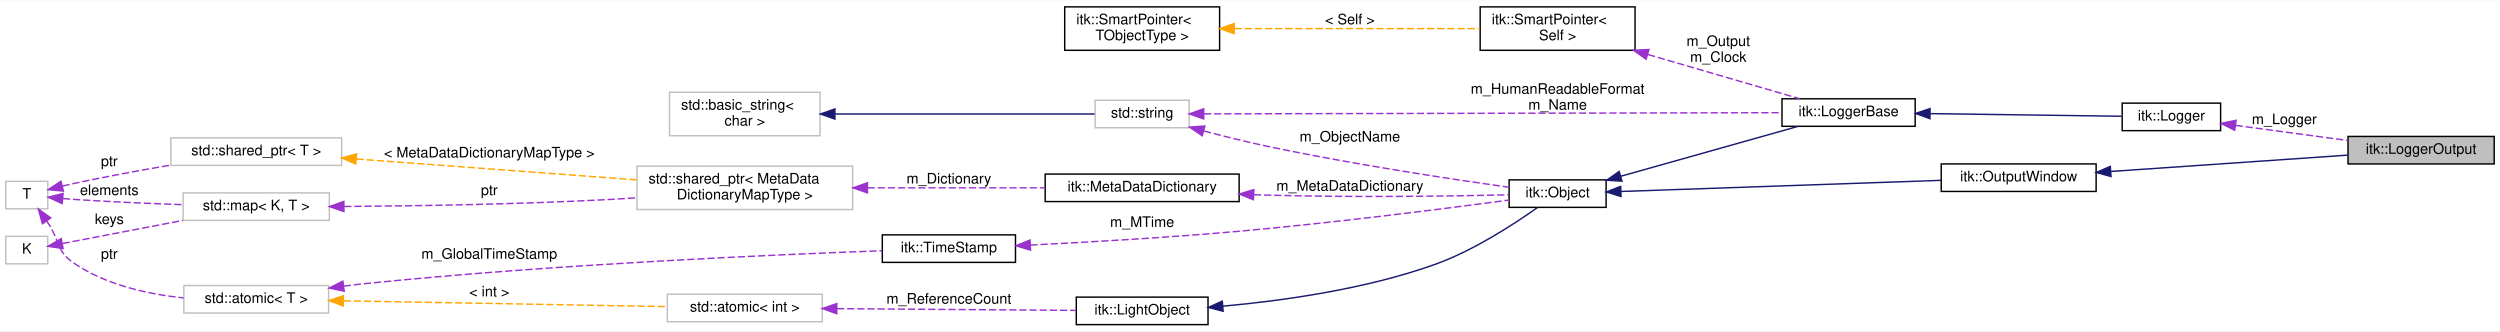
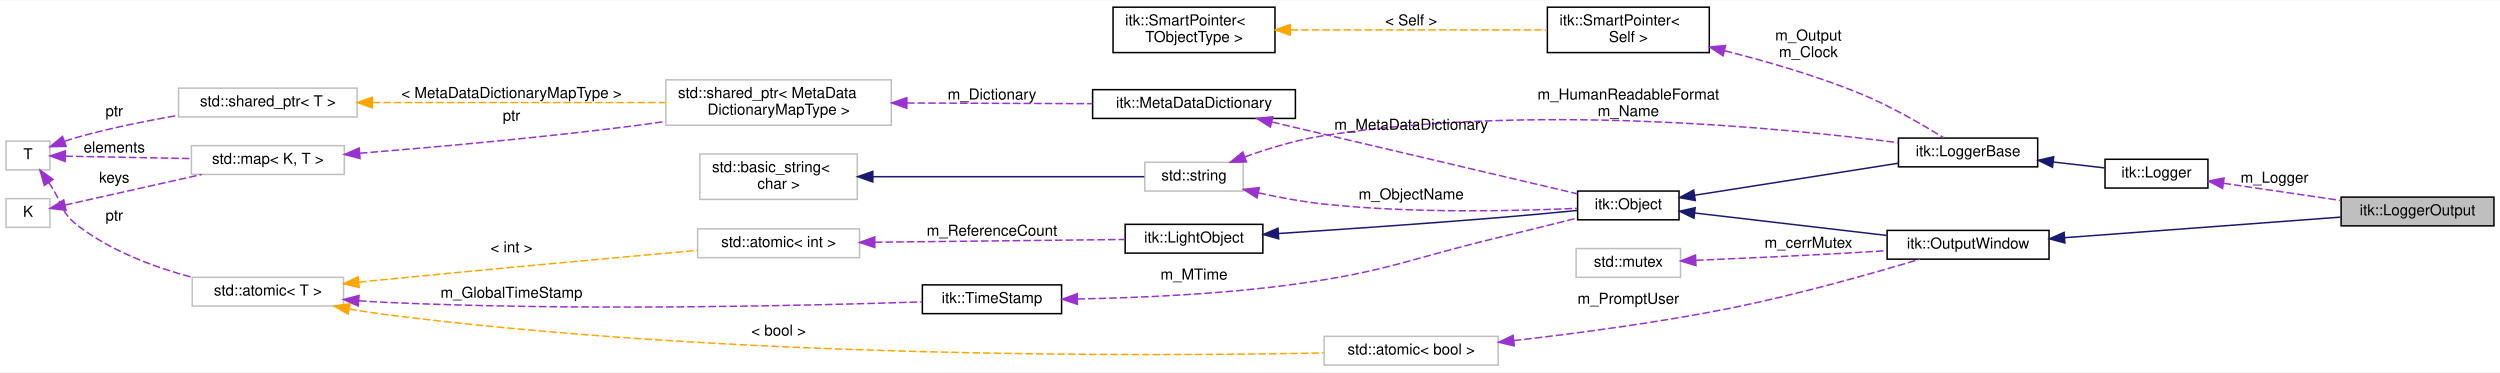
- <svg xmlns="http://www.w3.org/2000/svg" xmlns:xlink="http://www.w3.org/1999/xlink" width="1727pt" height="229pt" viewBox="0.00 0.00 1727.00 228.50">
-   <g id="graph0" class="graph" transform="scale(1 1) rotate(0) translate(4 224.5)">
-     <polygon fill="white" stroke="transparent" points="-4,4 -4,-224.5 1723,-224.5 1723,4 -4,4" />
+ <svg xmlns="http://www.w3.org/2000/svg" xmlns:xlink="http://www.w3.org/1999/xlink" width="1652pt" height="246pt" viewBox="0.00 0.00 1652.00 245.50">
+   <g id="graph0" class="graph" transform="scale(1 1) rotate(0) translate(4 241.5)">
+     <polygon fill="white" stroke="transparent" points="-4,4 -4,-241.5 1648,-241.5 1648,4 -4,4" />
    <g id="node1" class="node">
      <g id="a_node1">
        <a xlink:title="Used for overriding itk::OutputWindow to redirect messages to itk::Logger.">
-           <polygon fill="#bfbfbf" stroke="black" points="1618,-111.5 1618,-130.5 1719,-130.5 1719,-111.5 1618,-111.5" />
-           <text text-anchor="middle" x="1668.5" y="-118.5" font-family="Helvetica,sans-Serif" font-size="10.00">itk::LoggerOutput</text>
+           <polygon fill="#bfbfbf" stroke="black" points="1543,-92.5 1543,-111.5 1644,-111.5 1644,-92.5 1543,-92.5" />
+           <text text-anchor="middle" x="1593.5" y="-99.5" font-family="Helvetica,sans-Serif" font-size="10.00">itk::LoggerOutput</text>
        </a>
      </g>
    </g>
    <g id="node2" class="node">
      <g id="a_node2">
        <a xlink:href="classitk_1_1OutputWindow.html" target="_top" xlink:title="Messages sent from the system are collected by this object.">
-           <polygon fill="white" stroke="black" points="1337,-92.5 1337,-111.5 1444,-111.5 1444,-92.5 1337,-92.5" />
-           <text text-anchor="middle" x="1390.5" y="-99.5" font-family="Helvetica,sans-Serif" font-size="10.00">itk::OutputWindow</text>
+           <polygon fill="white" stroke="black" points="1243,-70.5 1243,-89.5 1350,-89.5 1350,-70.5 1243,-70.5" />
+           <text text-anchor="middle" x="1296.5" y="-77.5" font-family="Helvetica,sans-Serif" font-size="10.00">itk::OutputWindow</text>
        </a>
      </g>
    </g>
    <g id="edge1" class="edge">
-       <path fill="none" stroke="midnightblue" d="M1454.35,-106.33C1503.93,-109.74 1572.14,-114.44 1617.92,-117.59" />
-       <polygon fill="midnightblue" stroke="midnightblue" points="1454.28,-102.81 1444.06,-105.62 1453.8,-109.8 1454.28,-102.81" />
+       <path fill="none" stroke="midnightblue" d="M1360.46,-84.7C1414.88,-88.75 1492.48,-94.54 1542.67,-98.28" />
+       <polygon fill="midnightblue" stroke="midnightblue" points="1360.47,-81.19 1350.24,-83.93 1359.95,-88.17 1360.47,-81.19" />
    </g>
    <g id="node3" class="node">
      <g id="a_node3">
        <a xlink:href="classitk_1_1Object.html" target="_top" xlink:title="Base class for most ITK classes.">
-           <polygon fill="white" stroke="black" points="1038.5,-81.5 1038.5,-100.5 1105.5,-100.5 1105.5,-81.5 1038.5,-81.5" />
-           <text text-anchor="middle" x="1072" y="-88.5" font-family="Helvetica,sans-Serif" font-size="10.00">itk::Object</text>
+           <polygon fill="white" stroke="black" points="1038.5,-96.5 1038.5,-115.5 1105.5,-115.5 1105.5,-96.5 1038.5,-96.5" />
+           <text text-anchor="middle" x="1072" y="-103.5" font-family="Helvetica,sans-Serif" font-size="10.00">itk::Object</text>
        </a>
      </g>
    </g>
    <g id="edge2" class="edge">
-       <path fill="none" stroke="midnightblue" d="M1115.85,-92.49C1173.22,-94.48 1274.91,-98.02 1336.86,-100.17" />
-       <polygon fill="midnightblue" stroke="midnightblue" points="1115.79,-88.99 1105.68,-92.14 1115.55,-95.98 1115.79,-88.99" />
-     </g>
-     <g id="node17" class="node">
-       <g id="a_node17">
+       <path fill="none" stroke="midnightblue" d="M1116.05,-100.97C1152.21,-96.74 1204.01,-90.69 1242.67,-86.17" />
+       <polygon fill="midnightblue" stroke="midnightblue" points="1115.36,-97.53 1105.83,-102.16 1116.17,-104.48 1115.36,-97.53" />
+     </g>
+     <g id="node19" class="node">
+       <g id="a_node19">
        <a xlink:href="classitk_1_1LoggerBase.html" target="_top" xlink:title="Used for logging information during a run.">
-           <polygon fill="white" stroke="black" points="1227,-137.5 1227,-156.5 1319,-156.5 1319,-137.5 1227,-137.5" />
-           <text text-anchor="middle" x="1273" y="-144.5" font-family="Helvetica,sans-Serif" font-size="10.00">itk::LoggerBase</text>
-         </a>
-       </g>
-     </g>
-     <g id="edge20" class="edge">
-       <path fill="none" stroke="midnightblue" d="M1115.75,-103.03C1152.33,-113.33 1204.31,-127.95 1238.09,-137.46" />
-       <polygon fill="midnightblue" stroke="midnightblue" points="1116.44,-99.59 1105.86,-100.25 1114.54,-106.33 1116.44,-99.59" />
+           <polygon fill="white" stroke="black" points="1250.5,-131.5 1250.5,-150.5 1342.5,-150.5 1342.5,-131.5 1250.5,-131.5" />
+           <text text-anchor="middle" x="1296.5" y="-138.5" font-family="Helvetica,sans-Serif" font-size="10.00">itk::LoggerBase</text>
+         </a>
+       </g>
+     </g>
+     <g id="edge23" class="edge">
+       <path fill="none" stroke="midnightblue" d="M1115.71,-112.72C1154.28,-118.79 1210.84,-127.68 1250.19,-133.87" />
+       <polygon fill="midnightblue" stroke="midnightblue" points="1116.25,-109.26 1105.83,-111.16 1115.17,-116.18 1116.25,-109.26" />
    </g>
    <g id="node4" class="node">
      <g id="a_node4">
        <a xlink:href="classitk_1_1LightObject.html" target="_top" xlink:title="Light weight base class for most itk classes.">
-           <polygon fill="white" stroke="black" points="739.5,-0.5 739.5,-19.5 830.5,-19.5 830.5,-0.5 739.5,-0.5" />
-           <text text-anchor="middle" x="785" y="-7.5" font-family="Helvetica,sans-Serif" font-size="10.00">itk::LightObject</text>
+           <polygon fill="white" stroke="black" points="739.5,-74.5 739.5,-93.5 830.5,-93.5 830.5,-74.5 739.5,-74.5" />
+           <text text-anchor="middle" x="785" y="-81.5" font-family="Helvetica,sans-Serif" font-size="10.00">itk::LightObject</text>
        </a>
      </g>
    </g>
    <g id="edge3" class="edge">
-       <path fill="none" stroke="midnightblue" d="M840.8,-13.24C881.99,-16.97 939.3,-24.97 987,-42 1014.03,-51.65 1042.2,-70.09 1058.08,-81.39" />
-       <polygon fill="midnightblue" stroke="midnightblue" points="840.95,-9.74 830.69,-12.38 840.35,-16.72 840.95,-9.74" />
+       <path fill="none" stroke="midnightblue" d="M840.91,-87.45C881.33,-90.08 937.61,-93.93 987,-98 1003.94,-99.4 1022.77,-101.17 1038.31,-102.69" />
+       <polygon fill="midnightblue" stroke="midnightblue" points="840.94,-83.94 830.73,-86.79 840.48,-90.93 840.94,-83.94" />
    </g>
    <g id="node5" class="node">
      <g id="a_node5">
        <a xlink:title=" ">
-           <polygon fill="white" stroke="#bfbfbf" points="457,-2.5 457,-21.5 564,-21.5 564,-2.5 457,-2.5" />
-           <text text-anchor="middle" x="510.5" y="-9.5" font-family="Helvetica,sans-Serif" font-size="10.00">std::atomic&lt; int &gt;</text>
+           <polygon fill="white" stroke="#bfbfbf" points="457,-71.5 457,-90.5 564,-90.5 564,-71.5 457,-71.5" />
+           <text text-anchor="middle" x="510.5" y="-78.5" font-family="Helvetica,sans-Serif" font-size="10.00">std::atomic&lt; int &gt;</text>
        </a>
      </g>
    </g>
    <g id="edge4" class="edge">
-       <path fill="none" stroke="#9a32cd" stroke-dasharray="5,2" d="M574.18,-11.54C624.64,-11.17 694.33,-10.66 739.29,-10.33" />
-       <polygon fill="#9a32cd" stroke="#9a32cd" points="574.01,-8.04 564.04,-11.61 574.07,-15.04 574.01,-8.04" />
-       <text text-anchor="middle" x="651.5" y="-15" font-family="Helvetica,sans-Serif" font-size="10.00"> m_ReferenceCount</text>
+       <path fill="none" stroke="#9a32cd" stroke-dasharray="5,2" d="M574.18,-81.69C624.64,-82.25 694.33,-83.01 739.29,-83.51" />
+       <polygon fill="#9a32cd" stroke="#9a32cd" points="574.08,-78.19 564.04,-81.58 574,-85.19 574.08,-78.19" />
+       <text text-anchor="middle" x="651.5" y="-86" font-family="Helvetica,sans-Serif" font-size="10.00"> m_ReferenceCount</text>
    </g>
    <g id="node6" class="node">
      <g id="a_node6">
        <a xlink:title="STL class.">
-           <polygon fill="white" stroke="#bfbfbf" points="123,-8.5 123,-27.5 223,-27.5 223,-8.5 123,-8.5" />
-           <text text-anchor="middle" x="173" y="-15.5" font-family="Helvetica,sans-Serif" font-size="10.00">std::atomic&lt; T &gt;</text>
+           <polygon fill="white" stroke="#bfbfbf" points="123,-39.5 123,-58.5 223,-58.5 223,-39.5 123,-39.5" />
+           <text text-anchor="middle" x="173" y="-46.5" font-family="Helvetica,sans-Serif" font-size="10.00">std::atomic&lt; T &gt;</text>
        </a>
      </g>
    </g>
    <g id="edge5" class="edge">
-       <path fill="none" stroke="orange" stroke-dasharray="5,2" d="M233.38,-16.94C296.77,-15.8 396.25,-14.03 456.9,-12.94" />
-       <polygon fill="orange" stroke="orange" points="233.08,-13.44 223.14,-17.12 233.2,-20.44 233.08,-13.44" />
-       <text text-anchor="middle" x="334" y="-20" font-family="Helvetica,sans-Serif" font-size="10.00"> &lt; int &gt;</text>
+       <path fill="none" stroke="orange" stroke-dasharray="5,2" d="M233.22,-55.31C238.89,-55.89 244.55,-56.46 250,-57 321.59,-64.08 404.36,-71.62 456.8,-76.32" />
+       <polygon fill="orange" stroke="orange" points="233.36,-51.8 223.05,-54.26 232.64,-58.77 233.36,-51.8" />
+       <text text-anchor="middle" x="334" y="-75" font-family="Helvetica,sans-Serif" font-size="10.00"> &lt; int &gt;</text>
    </g>
    <g id="node15" class="node">
      <g id="a_node15">
        <a xlink:href="classitk_1_1TimeStamp.html" target="_top" xlink:title="Generate a unique, increasing time value.">
-           <polygon fill="white" stroke="black" points="605.5,-43.5 605.5,-62.5 697.5,-62.5 697.5,-43.5 605.5,-43.5" />
-           <text text-anchor="middle" x="651.5" y="-50.5" font-family="Helvetica,sans-Serif" font-size="10.00">itk::TimeStamp</text>
+           <polygon fill="white" stroke="black" points="605.5,-34.5 605.5,-53.5 697.5,-53.5 697.5,-34.5 605.5,-34.5" />
+           <text text-anchor="middle" x="651.5" y="-41.5" font-family="Helvetica,sans-Serif" font-size="10.00">itk::TimeStamp</text>
        </a>
      </g>
    </g>
    <g id="edge17" class="edge">
-       <path fill="none" stroke="#9a32cd" stroke-dasharray="5,2" d="M233.42,-27.09C239.02,-27.8 244.61,-28.45 250,-29 378.54,-42.13 531.09,-48.83 605.35,-51.53" />
-       <polygon fill="#9a32cd" stroke="#9a32cd" points="233.77,-23.6 223.39,-25.76 232.85,-30.54 233.77,-23.6" />
-       <text text-anchor="middle" x="334" y="-46" font-family="Helvetica,sans-Serif" font-size="10.00"> m_GlobalTimeStamp</text>
+       <path fill="none" stroke="#9a32cd" stroke-dasharray="5,2" d="M233.19,-43.02C238.87,-42.6 244.54,-42.25 250,-42 378.85,-36.08 531.25,-39.79 605.42,-42.28" />
+       <polygon fill="#9a32cd" stroke="#9a32cd" points="232.71,-39.54 223.01,-43.82 233.26,-46.52 232.71,-39.54" />
+       <text text-anchor="middle" x="334" y="-45" font-family="Helvetica,sans-Serif" font-size="10.00"> m_GlobalTimeStamp</text>
+     </g>
+     <g id="node16" class="node">
+       <g id="a_node16">
+         <a xlink:title=" ">
+           <polygon fill="white" stroke="#bfbfbf" points="871,-0.5 871,-19.5 986,-19.5 986,-0.5 871,-0.5" />
+           <text text-anchor="middle" x="928.5" y="-7.5" font-family="Helvetica,sans-Serif" font-size="10.00">std::atomic&lt; bool &gt;</text>
+         </a>
+       </g>
+     </g>
+     <g id="edge19" class="edge">
+       <path fill="none" stroke="orange" stroke-dasharray="5,2" d="M226.87,-37.61C234.6,-36.22 242.49,-34.96 250,-34 478.53,-4.83 753.7,-6.24 870.56,-8.51" />
+       <polygon fill="orange" stroke="orange" points="226.02,-34.21 216.84,-39.49 227.31,-41.09 226.02,-34.21" />
+       <text text-anchor="middle" x="510.5" y="-20" font-family="Helvetica,sans-Serif" font-size="10.00"> &lt; bool &gt;</text>
    </g>
    <g id="node7" class="node">
      <g id="a_node7">
        <a xlink:title=" ">
-           <polygon fill="white" stroke="#bfbfbf" points="0,-80.5 0,-99.5 29,-99.5 29,-80.5 0,-80.5" />
-           <text text-anchor="middle" x="14.5" y="-87.5" font-family="Helvetica,sans-Serif" font-size="10.00">T</text>
+           <polygon fill="white" stroke="#bfbfbf" points="0,-129.5 0,-148.5 29,-148.5 29,-129.5 0,-129.5" />
+           <text text-anchor="middle" x="14.5" y="-136.5" font-family="Helvetica,sans-Serif" font-size="10.00">T</text>
        </a>
      </g>
    </g>
    <g id="edge6" class="edge">
-       <path fill="none" stroke="#9a32cd" stroke-dasharray="5,2" d="M28.21,-72.17C28.47,-71.77 28.74,-71.39 29,-71 37.29,-58.74 34.78,-51.33 47,-43 69.13,-27.91 98.26,-21.5 122.84,-18.94" />
-       <polygon fill="#9a32cd" stroke="#9a32cd" points="25.32,-70.19 22.46,-80.39 31.05,-74.2 25.32,-70.19" />
-       <text text-anchor="middle" x="71.5" y="-46" font-family="Helvetica,sans-Serif" font-size="10.00"> ptr</text>
+       <path fill="none" stroke="#9a32cd" stroke-dasharray="5,2" d="M28.2,-121.16C28.47,-120.77 28.74,-120.38 29,-120 37.18,-108.12 35.61,-101.85 47,-93 68.98,-75.92 98.11,-65.15 122.72,-58.55" />
+       <polygon fill="#9a32cd" stroke="#9a32cd" points="25.31,-119.18 22.42,-129.37 31.04,-123.21 25.31,-119.18" />
+       <text text-anchor="middle" x="71.5" y="-96" font-family="Helvetica,sans-Serif" font-size="10.00"> ptr</text>
    </g>
    <g id="node12" class="node">
      <g id="a_node12">
        <a xlink:title="STL class.">
-           <polygon fill="white" stroke="#bfbfbf" points="122.5,-72.5 122.5,-91.5 223.5,-91.5 223.5,-72.5 122.5,-72.5" />
-           <text text-anchor="middle" x="173" y="-79.5" font-family="Helvetica,sans-Serif" font-size="10.00">std::map&lt; K, T &gt;</text>
+           <polygon fill="white" stroke="#bfbfbf" points="122.5,-126.5 122.5,-145.5 223.5,-145.5 223.5,-126.5 122.5,-126.5" />
+           <text text-anchor="middle" x="173" y="-133.5" font-family="Helvetica,sans-Serif" font-size="10.00">std::map&lt; K, T &gt;</text>
        </a>
      </g>
    </g>
    <g id="edge13" class="edge">
-       <path fill="none" stroke="#9a32cd" stroke-dasharray="5,2" d="M39.44,-87.58C41.99,-87.36 44.55,-87.17 47,-87 71.81,-85.32 99.43,-84.15 122.39,-83.36" />
-       <polygon fill="#9a32cd" stroke="#9a32cd" points="38.92,-84.11 29.29,-88.52 39.57,-91.08 38.92,-84.11" />
-       <text text-anchor="middle" x="71.5" y="-90" font-family="Helvetica,sans-Serif" font-size="10.00"> elements</text>
+       <path fill="none" stroke="#9a32cd" stroke-dasharray="5,2" d="M39.19,-138.55C61.16,-138.12 94.54,-137.48 122.35,-136.95" />
+       <polygon fill="#9a32cd" stroke="#9a32cd" points="39.05,-135.05 29.11,-138.74 39.18,-142.05 39.05,-135.05" />
+       <text text-anchor="middle" x="71.5" y="-141" font-family="Helvetica,sans-Serif" font-size="10.00"> elements</text>
    </g>
    <g id="node14" class="node">
      <g id="a_node14">
        <a xlink:title="STL class.">
-           <polygon fill="white" stroke="#bfbfbf" points="114,-110.5 114,-129.5 232,-129.5 232,-110.5 114,-110.5" />
-           <text text-anchor="middle" x="173" y="-117.5" font-family="Helvetica,sans-Serif" font-size="10.00">std::shared_ptr&lt; T &gt;</text>
+           <polygon fill="white" stroke="#bfbfbf" points="114,-164.5 114,-183.5 232,-183.5 232,-164.5 114,-164.5" />
+           <text text-anchor="middle" x="173" y="-171.5" font-family="Helvetica,sans-Serif" font-size="10.00">std::shared_ptr&lt; T &gt;</text>
        </a>
      </g>
    </g>
    <g id="edge15" class="edge">
-       <path fill="none" stroke="#9a32cd" stroke-dasharray="5,2" d="M39.13,-96.2C41.78,-96.84 44.44,-97.45 47,-98 68.76,-102.67 92.81,-107.08 113.95,-110.71" />
-       <polygon fill="#9a32cd" stroke="#9a32cd" points="39.8,-92.76 29.25,-93.73 38.1,-99.55 39.8,-92.76" />
-       <text text-anchor="middle" x="71.5" y="-110" font-family="Helvetica,sans-Serif" font-size="10.00"> ptr</text>
+       <path fill="none" stroke="#9a32cd" stroke-dasharray="5,2" d="M38.73,-148.39C41.49,-149.35 44.29,-150.24 47,-151 68.57,-157.04 92.68,-161.9 113.93,-165.58" />
+       <polygon fill="#9a32cd" stroke="#9a32cd" points="39.71,-145.02 29.12,-144.81 37.27,-151.58 39.71,-145.02" />
+       <text text-anchor="middle" x="71.5" y="-165" font-family="Helvetica,sans-Serif" font-size="10.00"> ptr</text>
    </g>
    <g id="node8" class="node">
      <g id="a_node8">
        <a xlink:title="STL class.">
-           <polygon fill="white" stroke="#bfbfbf" points="752.5,-136.5 752.5,-155.5 817.5,-155.5 817.5,-136.5 752.5,-136.5" />
-           <text text-anchor="middle" x="785" y="-143.5" font-family="Helvetica,sans-Serif" font-size="10.00">std::string</text>
+           <polygon fill="white" stroke="#bfbfbf" points="752.5,-115.5 752.5,-134.5 817.5,-134.5 817.5,-115.5 752.5,-115.5" />
+           <text text-anchor="middle" x="785" y="-122.5" font-family="Helvetica,sans-Serif" font-size="10.00">std::string</text>
        </a>
      </g>
    </g>
    <g id="edge7" class="edge">
-       <path fill="none" stroke="#9a32cd" stroke-dasharray="5,2" d="M827.68,-134.26C841.12,-130.7 856.13,-126.95 870,-124 928.98,-111.46 998.55,-100.99 1038.45,-95.39" />
-       <polygon fill="#9a32cd" stroke="#9a32cd" points="826.49,-130.96 817.74,-136.94 828.31,-137.72 826.49,-130.96" />
-       <text text-anchor="middle" x="928.5" y="-127" font-family="Helvetica,sans-Serif" font-size="10.00"> m_ObjectName</text>
-     </g>
-     <g id="edge21" class="edge">
-       <path fill="none" stroke="#9a32cd" stroke-dasharray="5,2" d="M827.69,-146.09C918.42,-146.27 1133.13,-146.71 1226.89,-146.91" />
-       <polygon fill="#9a32cd" stroke="#9a32cd" points="827.52,-142.59 817.51,-146.06 827.51,-149.59 827.52,-142.59" />
-       <text text-anchor="middle" x="1072" y="-160" font-family="Helvetica,sans-Serif" font-size="10.00"> m_HumanReadableFormat</text>
-       <text text-anchor="middle" x="1072" y="-149" font-family="Helvetica,sans-Serif" font-size="10.00">m_Name</text>
+       <path fill="none" stroke="#9a32cd" stroke-dasharray="5,2" d="M827.58,-114.32C841.02,-111.34 856.06,-108.51 870,-107 928.98,-100.6 998.26,-102.26 1038.16,-104.1" />
+       <polygon fill="#9a32cd" stroke="#9a32cd" points="826.62,-110.95 817.66,-116.6 828.19,-117.77 826.62,-110.95" />
+       <text text-anchor="middle" x="928.5" y="-110" font-family="Helvetica,sans-Serif" font-size="10.00"> m_ObjectName</text>
+     </g>
+     <g id="edge24" class="edge">
+       <path fill="none" stroke="#9a32cd" stroke-dasharray="5,2" d="M818.6,-138.09C833.93,-143.56 852.62,-149.28 870,-152 1007.25,-173.52 1172.39,-157.5 1250.43,-147.47" />
+       <polygon fill="#9a32cd" stroke="#9a32cd" points="819.65,-134.75 809.06,-134.56 817.23,-141.31 819.65,-134.75" />
+       <text text-anchor="middle" x="1072" y="-176" font-family="Helvetica,sans-Serif" font-size="10.00"> m_HumanReadableFormat</text>
+       <text text-anchor="middle" x="1072" y="-165" font-family="Helvetica,sans-Serif" font-size="10.00">m_Name</text>
    </g>
    <g id="node9" class="node">
      <g id="a_node9">
        <a xlink:title="STL class.">
-           <polygon fill="white" stroke="#bfbfbf" points="458.5,-131 458.5,-161 562.5,-161 562.5,-131 458.5,-131" />
-           <text text-anchor="start" x="466.5" y="-149" font-family="Helvetica,sans-Serif" font-size="10.00">std::basic_string&lt;</text>
-           <text text-anchor="middle" x="510.5" y="-138" font-family="Helvetica,sans-Serif" font-size="10.00"> char &gt;</text>
+           <polygon fill="white" stroke="#bfbfbf" points="458.5,-110 458.5,-140 562.5,-140 562.5,-110 458.5,-110" />
+           <text text-anchor="start" x="466.5" y="-128" font-family="Helvetica,sans-Serif" font-size="10.00">std::basic_string&lt;</text>
+           <text text-anchor="middle" x="510.5" y="-117" font-family="Helvetica,sans-Serif" font-size="10.00"> char &gt;</text>
        </a>
      </g>
    </g>
    <g id="edge8" class="edge">
-       <path fill="none" stroke="midnightblue" d="M572.85,-146C628.49,-146 708.3,-146 752.14,-146" />
-       <polygon fill="midnightblue" stroke="midnightblue" points="572.76,-142.5 562.76,-146 572.76,-149.5 572.76,-142.5" />
+       <path fill="none" stroke="midnightblue" d="M572.85,-125C628.49,-125 708.3,-125 752.14,-125" />
+       <polygon fill="midnightblue" stroke="midnightblue" points="572.76,-121.5 562.76,-125 572.76,-128.5 572.76,-121.5" />
    </g>
    <g id="node10" class="node">
      <g id="a_node10">
        <a xlink:href="classitk_1_1MetaDataDictionary.html" target="_top" xlink:title="Provides a mechanism for storing a collection of arbitrary data types.">
-           <polygon fill="white" stroke="black" points="718,-85.5 718,-104.5 852,-104.5 852,-85.5 718,-85.5" />
-           <text text-anchor="middle" x="785" y="-92.5" font-family="Helvetica,sans-Serif" font-size="10.00">itk::MetaDataDictionary</text>
+           <polygon fill="white" stroke="black" points="718,-163.5 718,-182.5 852,-182.5 852,-163.5 718,-163.5" />
+           <text text-anchor="middle" x="785" y="-170.5" font-family="Helvetica,sans-Serif" font-size="10.00">itk::MetaDataDictionary</text>
        </a>
      </g>
    </g>
    <g id="edge9" class="edge">
-       <path fill="none" stroke="#9a32cd" stroke-dasharray="5,2" d="M862.22,-90.26C864.85,-90.16 867.44,-90.08 870,-90 929.3,-88.24 998.48,-89.26 1038.27,-90.14" />
-       <polygon fill="#9a32cd" stroke="#9a32cd" points="861.86,-86.78 852.01,-90.7 862.15,-93.77 861.86,-86.78" />
-       <text text-anchor="middle" x="928.5" y="-93" font-family="Helvetica,sans-Serif" font-size="10.00"> m_MetaDataDictionary</text>
+       <path fill="none" stroke="#9a32cd" stroke-dasharray="5,2" d="M836.61,-161.1C894.83,-147.42 988.71,-125.35 1038.14,-113.73" />
+       <polygon fill="#9a32cd" stroke="#9a32cd" points="835.46,-157.78 826.53,-163.47 837.07,-164.59 835.46,-157.78" />
+       <text text-anchor="middle" x="928.5" y="-156" font-family="Helvetica,sans-Serif" font-size="10.00"> m_MetaDataDictionary</text>
    </g>
    <g id="node11" class="node">
      <g id="a_node11">
        <a xlink:title=" ">
-           <polygon fill="white" stroke="#bfbfbf" points="436,-80 436,-110 585,-110 585,-80 436,-80" />
-           <text text-anchor="start" x="444" y="-98" font-family="Helvetica,sans-Serif" font-size="10.00">std::shared_ptr&lt; MetaData</text>
-           <text text-anchor="middle" x="510.5" y="-87" font-family="Helvetica,sans-Serif" font-size="10.00">DictionaryMapType &gt;</text>
+           <polygon fill="white" stroke="#bfbfbf" points="436,-159 436,-189 585,-189 585,-159 436,-159" />
+           <text text-anchor="start" x="444" y="-177" font-family="Helvetica,sans-Serif" font-size="10.00">std::shared_ptr&lt; MetaData</text>
+           <text text-anchor="middle" x="510.5" y="-166" font-family="Helvetica,sans-Serif" font-size="10.00">DictionaryMapType &gt;</text>
        </a>
      </g>
    </g>
    <g id="edge10" class="edge">
-       <path fill="none" stroke="#9a32cd" stroke-dasharray="5,2" d="M595.34,-95C634.65,-95 680.82,-95 717.65,-95" />
-       <polygon fill="#9a32cd" stroke="#9a32cd" points="595.24,-91.5 585.24,-95 595.24,-98.5 595.24,-91.5" />
-       <text text-anchor="middle" x="651.5" y="-98" font-family="Helvetica,sans-Serif" font-size="10.00"> m_Dictionary</text>
+       <path fill="none" stroke="#9a32cd" stroke-dasharray="5,2" d="M595.34,-173.69C634.65,-173.55 680.82,-173.38 717.65,-173.24" />
+       <polygon fill="#9a32cd" stroke="#9a32cd" points="595.23,-170.19 585.24,-173.73 595.26,-177.19 595.23,-170.19" />
+       <text text-anchor="middle" x="651.5" y="-176" font-family="Helvetica,sans-Serif" font-size="10.00"> m_Dictionary</text>
    </g>
    <g id="edge11" class="edge">
-       <path fill="none" stroke="#9a32cd" stroke-dasharray="5,2" d="M233.76,-82.11C283.19,-82.47 355.2,-83.61 418,-87 423.73,-87.31 429.66,-87.69 435.62,-88.11" />
-       <polygon fill="#9a32cd" stroke="#9a32cd" points="233.59,-78.61 223.57,-82.05 233.55,-85.61 233.59,-78.61" />
-       <text text-anchor="middle" x="334" y="-90" font-family="Helvetica,sans-Serif" font-size="10.00"> ptr</text>
+       <path fill="none" stroke="#9a32cd" stroke-dasharray="5,2" d="M233.85,-140.49C283.32,-144.48 355.36,-150.92 418,-159 423.75,-159.74 429.69,-160.57 435.65,-161.45" />
+       <polygon fill="#9a32cd" stroke="#9a32cd" points="233.89,-136.98 223.65,-139.68 233.34,-143.96 233.89,-136.98" />
+       <text text-anchor="middle" x="334" y="-162" font-family="Helvetica,sans-Serif" font-size="10.00"> ptr</text>
    </g>
    <g id="node13" class="node">
      <g id="a_node13">
        <a xlink:title=" ">
-           <polygon fill="white" stroke="#bfbfbf" points="0,-42.5 0,-61.5 29,-61.5 29,-42.5 0,-42.5" />
-           <text text-anchor="middle" x="14.5" y="-49.5" font-family="Helvetica,sans-Serif" font-size="10.00">K</text>
+           <polygon fill="white" stroke="#bfbfbf" points="0,-91.5 0,-110.5 29,-110.5 29,-91.5 0,-91.5" />
+           <text text-anchor="middle" x="14.5" y="-98.5" font-family="Helvetica,sans-Serif" font-size="10.00">K</text>
        </a>
      </g>
    </g>
    <g id="edge12" class="edge">
-       <path fill="none" stroke="#9a32cd" stroke-dasharray="5,2" d="M39.19,-56.54C61.16,-60.75 94.54,-67.15 122.35,-72.48" />
-       <polygon fill="#9a32cd" stroke="#9a32cd" points="39.59,-53.06 29.11,-54.61 38.28,-59.93 39.59,-53.06" />
-       <text text-anchor="middle" x="71.5" y="-70" font-family="Helvetica,sans-Serif" font-size="10.00"> keys</text>
+       <path fill="none" stroke="#9a32cd" stroke-dasharray="5,2" d="M39.02,-106.26C62.84,-111.59 100.19,-119.94 129.26,-126.44" />
+       <polygon fill="#9a32cd" stroke="#9a32cd" points="39.64,-102.81 29.11,-104.04 38.11,-109.64 39.64,-102.81" />
+       <text text-anchor="middle" x="71.5" y="-121" font-family="Helvetica,sans-Serif" font-size="10.00"> keys</text>
    </g>
    <g id="edge14" class="edge">
-       <path fill="none" stroke="orange" stroke-dasharray="5,2" d="M242.27,-114.91C298.5,-110.72 378.06,-104.79 435.74,-100.5" />
-       <polygon fill="orange" stroke="orange" points="241.77,-111.44 232.06,-115.67 242.29,-118.42 241.77,-111.44" />
-       <text text-anchor="middle" x="334" y="-116" font-family="Helvetica,sans-Serif" font-size="10.00"> &lt; MetaDataDictionaryMapType &gt;</text>
+       <path fill="none" stroke="orange" stroke-dasharray="5,2" d="M242.27,-174C298.5,-174 378.06,-174 435.74,-174" />
+       <polygon fill="orange" stroke="orange" points="242.06,-170.5 232.06,-174 242.06,-177.5 242.06,-170.5" />
+       <text text-anchor="middle" x="334" y="-177" font-family="Helvetica,sans-Serif" font-size="10.00"> &lt; MetaDataDictionaryMapType &gt;</text>
    </g>
    <g id="edge16" class="edge">
-       <path fill="none" stroke="#9a32cd" stroke-dasharray="5,2" d="M707.82,-55.46C747.9,-57.46 803.36,-60.65 852,-65 918.36,-70.93 995.68,-80.81 1038.41,-86.53" />
-       <polygon fill="#9a32cd" stroke="#9a32cd" points="707.88,-51.96 697.72,-54.97 707.54,-58.95 707.88,-51.96" />
-       <text text-anchor="middle" x="785" y="-68" font-family="Helvetica,sans-Serif" font-size="10.00"> m_MTime</text>
-     </g>
-     <g id="node16" class="node">
-       <g id="a_node16">
-         <a xlink:href="classitk_1_1Logger.html" target="_top" xlink:title="Used for logging information during a run.">
-           <polygon fill="white" stroke="black" points="1462,-134.5 1462,-153.5 1530,-153.5 1530,-134.5 1462,-134.5" />
-           <text text-anchor="middle" x="1496" y="-141.5" font-family="Helvetica,sans-Serif" font-size="10.00">itk::Logger</text>
-         </a>
-       </g>
+       <path fill="none" stroke="#9a32cd" stroke-dasharray="5,2" d="M708,-44.18C748.16,-44.94 803.65,-47.29 852,-54 912.98,-62.46 927.14,-70.65 987,-85 1003.96,-89.07 1022.79,-93.76 1038.32,-97.68" />
+       <polygon fill="#9a32cd" stroke="#9a32cd" points="707.93,-40.67 697.88,-44.01 707.82,-47.67 707.93,-40.67" />
+       <text text-anchor="middle" x="785" y="-57" font-family="Helvetica,sans-Serif" font-size="10.00"> m_MTime</text>
    </g>
    <g id="edge18" class="edge">
-       <path fill="none" stroke="#9a32cd" stroke-dasharray="5,2" d="M1540.35,-138.15C1563.97,-134.97 1593.29,-131.01 1617.83,-127.7" />
-       <polygon fill="#9a32cd" stroke="#9a32cd" points="1539.72,-134.71 1530.28,-139.51 1540.66,-141.64 1539.72,-134.71" />
-       <text text-anchor="middle" x="1574" y="-139" font-family="Helvetica,sans-Serif" font-size="10.00"> m_Logger</text>
-     </g>
-     <g id="edge19" class="edge">
-       <path fill="none" stroke="midnightblue" d="M1329.51,-146.25C1371.13,-145.68 1426.71,-144.93 1461.68,-144.45" />
-       <polygon fill="midnightblue" stroke="midnightblue" points="1329.21,-142.75 1319.26,-146.39 1329.3,-149.75 1329.21,-142.75" />
+       <path fill="none" stroke="#9a32cd" stroke-dasharray="5,2" d="M996.25,-16.69C1037.58,-21.39 1091.63,-28.52 1139,-38 1183.14,-46.83 1233.23,-61.03 1264.6,-70.44" />
+       <polygon fill="#9a32cd" stroke="#9a32cd" points="996.62,-13.21 986.29,-15.58 995.84,-20.17 996.62,-13.21" />
+       <text text-anchor="middle" x="1072" y="-41" font-family="Helvetica,sans-Serif" font-size="10.00"> m_PromptUser</text>
+     </g>
+     <g id="node17" class="node">
+       <g id="a_node17">
+         <a xlink:title="STL class.">
+           <polygon fill="white" stroke="#bfbfbf" points="1037.5,-58.5 1037.5,-77.5 1106.5,-77.5 1106.5,-58.5 1037.5,-58.5" />
+           <text text-anchor="middle" x="1072" y="-65.5" font-family="Helvetica,sans-Serif" font-size="10.00">std::mutex</text>
+         </a>
+       </g>
+     </g>
+     <g id="edge20" class="edge">
+       <path fill="none" stroke="#9a32cd" stroke-dasharray="5,2" d="M1116.78,-69.73C1147.16,-71 1188.55,-72.87 1225,-75 1230.76,-75.34 1236.78,-75.72 1242.77,-76.12" />
+       <polygon fill="#9a32cd" stroke="#9a32cd" points="1116.66,-66.22 1106.52,-69.3 1116.37,-73.21 1116.66,-66.22" />
+       <text text-anchor="middle" x="1191" y="-78" font-family="Helvetica,sans-Serif" font-size="10.00"> m_cerrMutex</text>
    </g>
    <g id="node18" class="node">
      <g id="a_node18">
+         <a xlink:href="classitk_1_1Logger.html" target="_top" xlink:title="Used for logging information during a run.">
+           <polygon fill="white" stroke="black" points="1387,-117.5 1387,-136.5 1455,-136.5 1455,-117.5 1387,-117.5" />
+           <text text-anchor="middle" x="1421" y="-124.5" font-family="Helvetica,sans-Serif" font-size="10.00">itk::Logger</text>
+         </a>
+       </g>
+     </g>
+     <g id="edge21" class="edge">
+       <path fill="none" stroke="#9a32cd" stroke-dasharray="5,2" d="M1465.35,-120.64C1488.97,-117.18 1518.29,-112.88 1542.83,-109.28" />
+       <polygon fill="#9a32cd" stroke="#9a32cd" points="1464.67,-117.21 1455.28,-122.12 1465.68,-124.13 1464.67,-117.21" />
+       <text text-anchor="middle" x="1499" y="-121" font-family="Helvetica,sans-Serif" font-size="10.00"> m_Logger</text>
+     </g>
+     <g id="edge22" class="edge">
+       <path fill="none" stroke="midnightblue" d="M1352.84,-134.68C1364.43,-133.35 1376.31,-131.99 1386.79,-130.8" />
+       <polygon fill="midnightblue" stroke="midnightblue" points="1352.3,-131.21 1342.77,-135.83 1353.1,-138.17 1352.3,-131.21" />
+     </g>
+     <g id="node20" class="node">
+       <g id="a_node20">
        <a xlink:href="classitk_1_1SmartPointer.html" target="_top" xlink:title=" ">
-           <polygon fill="white" stroke="black" points="1018.5,-190 1018.5,-220 1125.5,-220 1125.5,-190 1018.5,-190" />
-           <text text-anchor="start" x="1026.5" y="-208" font-family="Helvetica,sans-Serif" font-size="10.00">itk::SmartPointer&lt;</text>
-           <text text-anchor="middle" x="1072" y="-197" font-family="Helvetica,sans-Serif" font-size="10.00"> Self &gt;</text>
-         </a>
-       </g>
-     </g>
-     <g id="edge22" class="edge">
-       <path fill="none" stroke="#9a32cd" stroke-dasharray="5,2" d="M1134.5,-187.07C1169.03,-177.01 1210.75,-164.85 1239.11,-156.59" />
-       <polygon fill="#9a32cd" stroke="#9a32cd" points="1133.13,-183.83 1124.51,-189.99 1135.09,-190.55 1133.13,-183.83" />
-       <text text-anchor="middle" x="1183" y="-193" font-family="Helvetica,sans-Serif" font-size="10.00"> m_Output</text>
-       <text text-anchor="middle" x="1183" y="-182" font-family="Helvetica,sans-Serif" font-size="10.00">m_Clock</text>
-     </g>
-     <g id="node19" class="node">
-       <g id="a_node19">
+           <polygon fill="white" stroke="black" points="1018.5,-207 1018.5,-237 1125.5,-237 1125.5,-207 1018.5,-207" />
+           <text text-anchor="start" x="1026.5" y="-225" font-family="Helvetica,sans-Serif" font-size="10.00">itk::SmartPointer&lt;</text>
+           <text text-anchor="middle" x="1072" y="-214" font-family="Helvetica,sans-Serif" font-size="10.00"> Self &gt;</text>
+         </a>
+       </g>
+     </g>
+     <g id="edge25" class="edge">
+       <path fill="none" stroke="#9a32cd" stroke-dasharray="5,2" d="M1135.73,-208.2C1163.58,-201.18 1196.44,-191.65 1225,-180 1245.07,-171.81 1266.68,-159.24 1280.61,-150.6" />
+       <polygon fill="#9a32cd" stroke="#9a32cd" points="1134.59,-204.88 1125.72,-210.68 1136.27,-211.68 1134.59,-204.88" />
+       <text text-anchor="middle" x="1191" y="-215" font-family="Helvetica,sans-Serif" font-size="10.00"> m_Output</text>
+       <text text-anchor="middle" x="1191" y="-204" font-family="Helvetica,sans-Serif" font-size="10.00">m_Clock</text>
+     </g>
+     <g id="node21" class="node">
+       <g id="a_node21">
        <a xlink:href="classitk_1_1SmartPointer.html" target="_top" xlink:title="Implements transparent reference counting.">
-           <polygon fill="white" stroke="black" points="731.5,-190 731.5,-220 838.5,-220 838.5,-190 731.5,-190" />
-           <text text-anchor="start" x="739.5" y="-208" font-family="Helvetica,sans-Serif" font-size="10.00">itk::SmartPointer&lt;</text>
-           <text text-anchor="middle" x="785" y="-197" font-family="Helvetica,sans-Serif" font-size="10.00"> TObjectType &gt;</text>
-         </a>
-       </g>
-     </g>
-     <g id="edge23" class="edge">
-       <path fill="none" stroke="orange" stroke-dasharray="5,2" d="M848.81,-205C899.6,-205 970.31,-205 1018.22,-205" />
-       <polygon fill="orange" stroke="orange" points="848.61,-201.5 838.61,-205 848.61,-208.5 848.61,-201.5" />
-       <text text-anchor="middle" x="928.5" y="-208" font-family="Helvetica,sans-Serif" font-size="10.00"> &lt; Self &gt;</text>
+           <polygon fill="white" stroke="black" points="731.5,-207 731.5,-237 838.5,-237 838.5,-207 731.5,-207" />
+           <text text-anchor="start" x="739.5" y="-225" font-family="Helvetica,sans-Serif" font-size="10.00">itk::SmartPointer&lt;</text>
+           <text text-anchor="middle" x="785" y="-214" font-family="Helvetica,sans-Serif" font-size="10.00"> TObjectType &gt;</text>
+         </a>
+       </g>
+     </g>
+     <g id="edge26" class="edge">
+       <path fill="none" stroke="orange" stroke-dasharray="5,2" d="M848.81,-222C899.6,-222 970.31,-222 1018.22,-222" />
+       <polygon fill="orange" stroke="orange" points="848.61,-218.5 838.61,-222 848.61,-225.5 848.61,-218.5" />
+       <text text-anchor="middle" x="928.5" y="-225" font-family="Helvetica,sans-Serif" font-size="10.00"> &lt; Self &gt;</text>
    </g>
  </g>
</svg>
